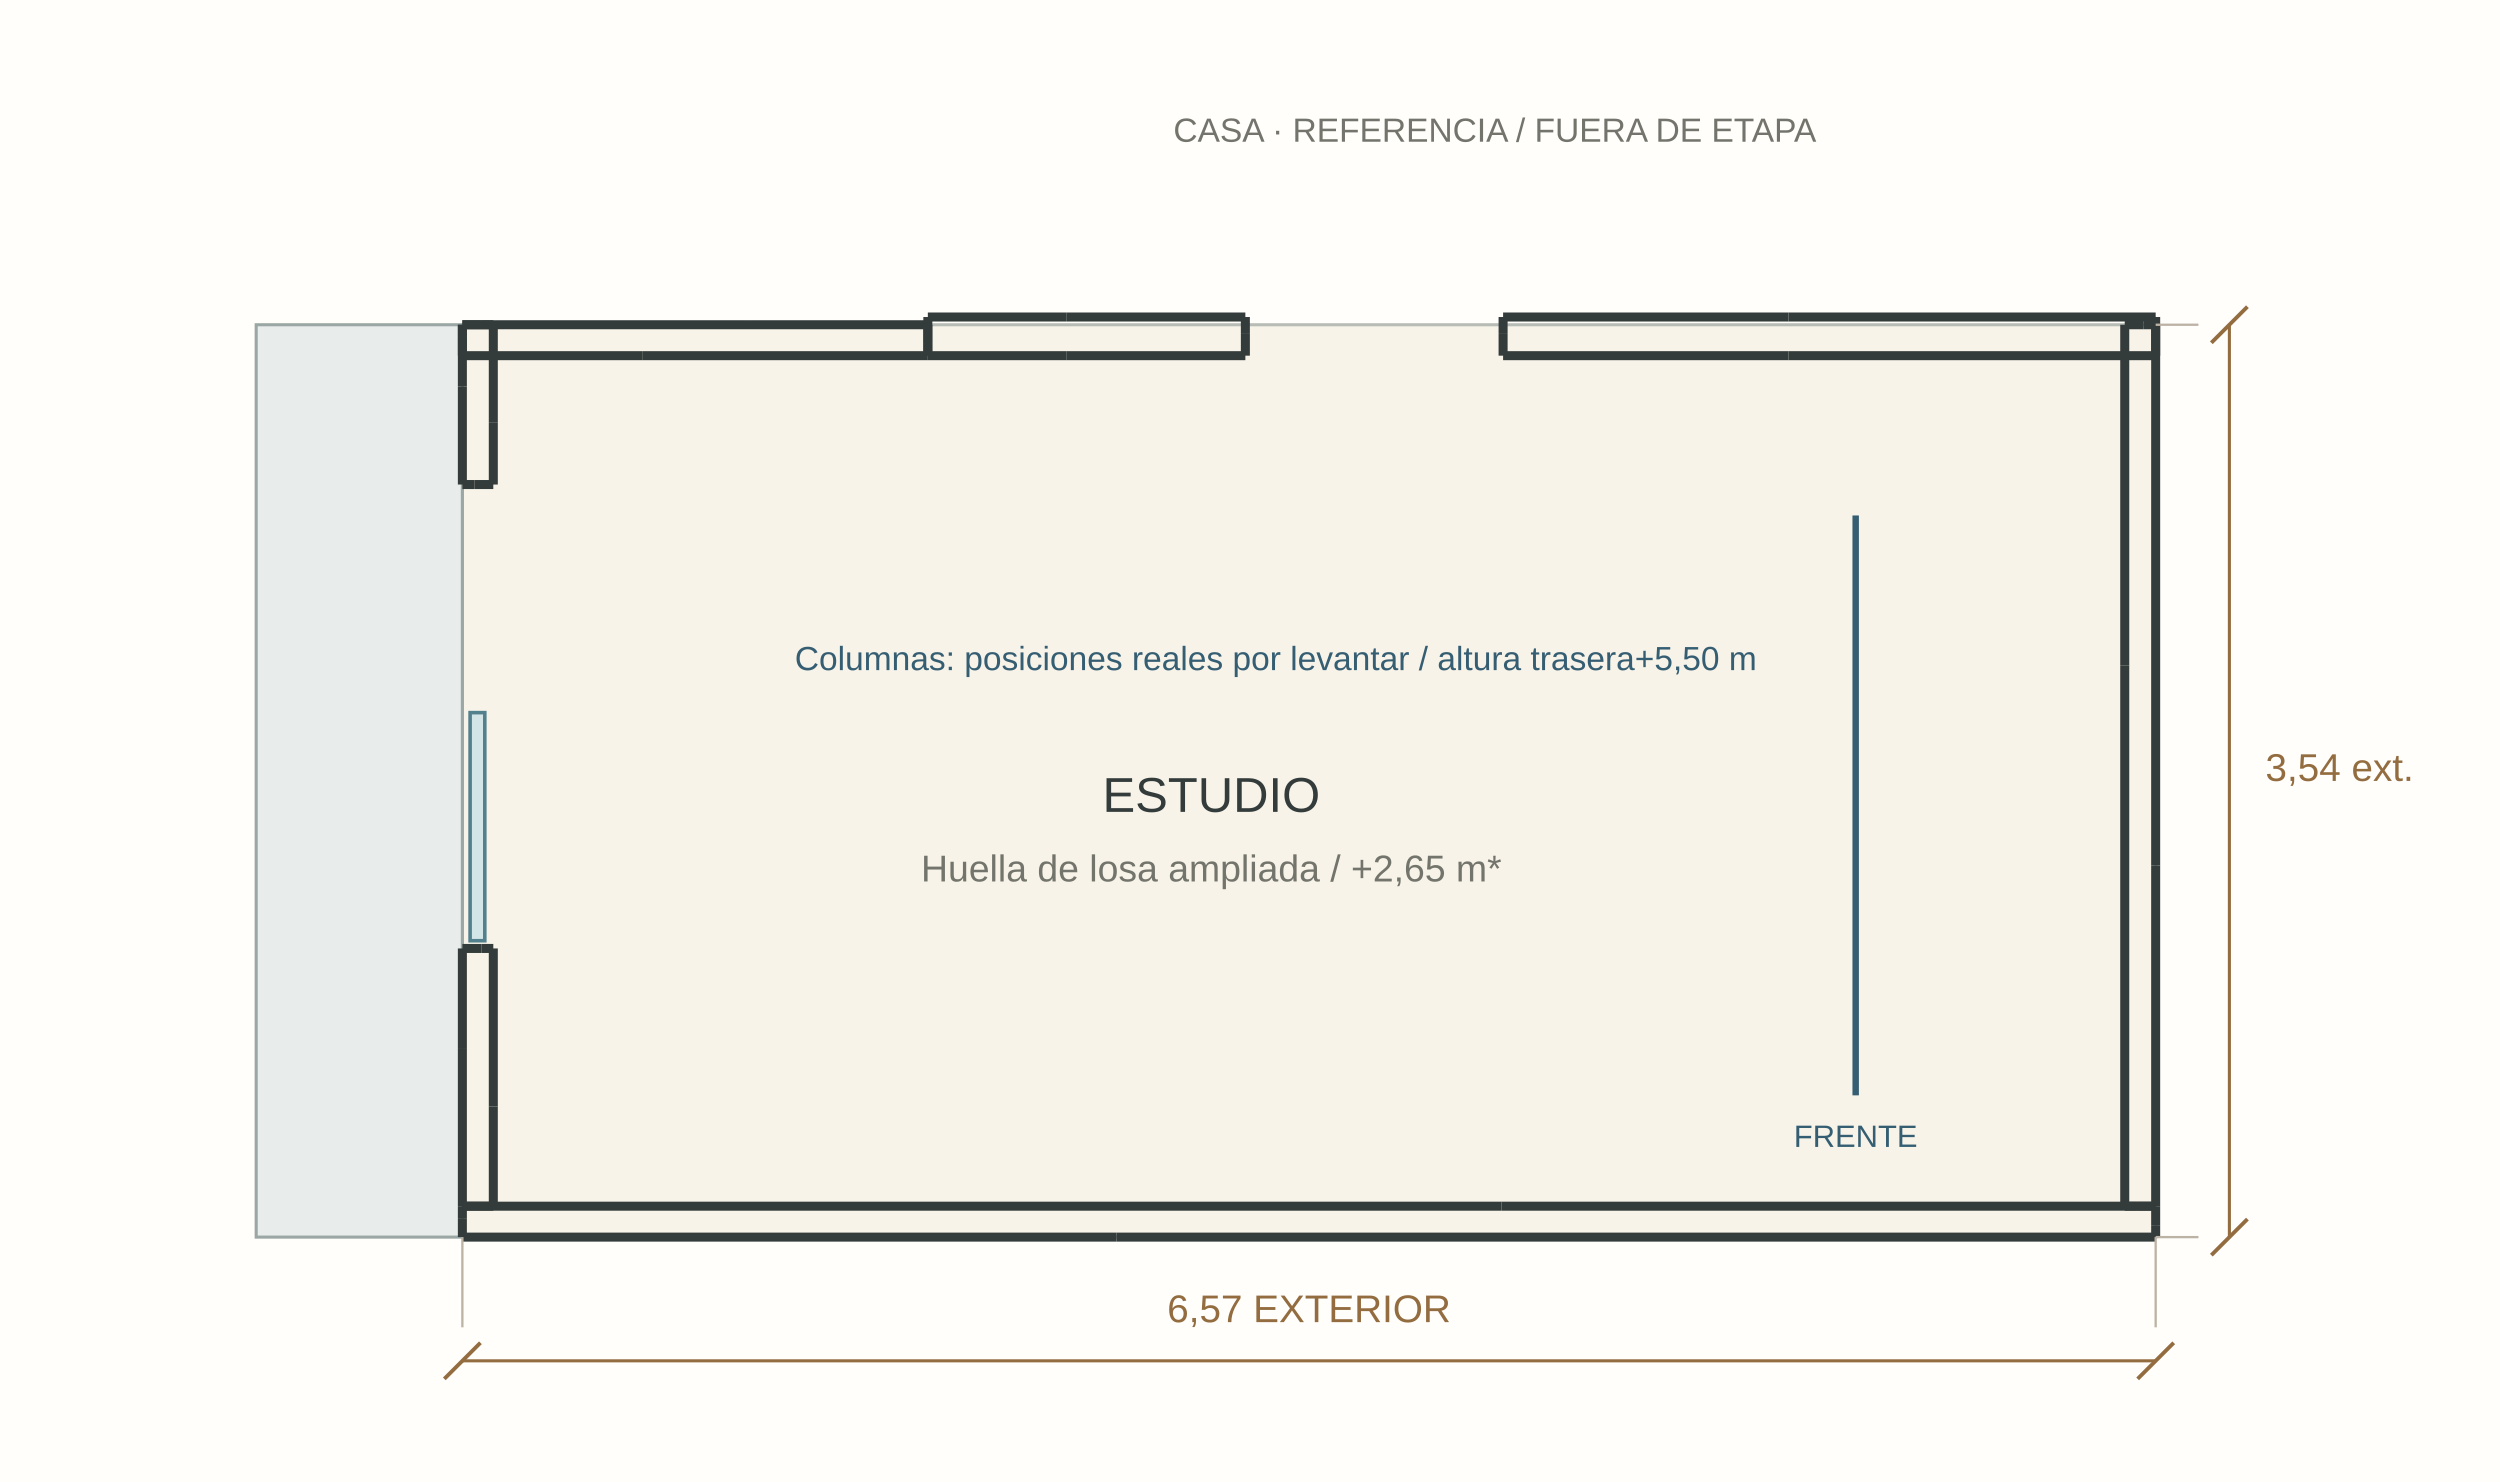
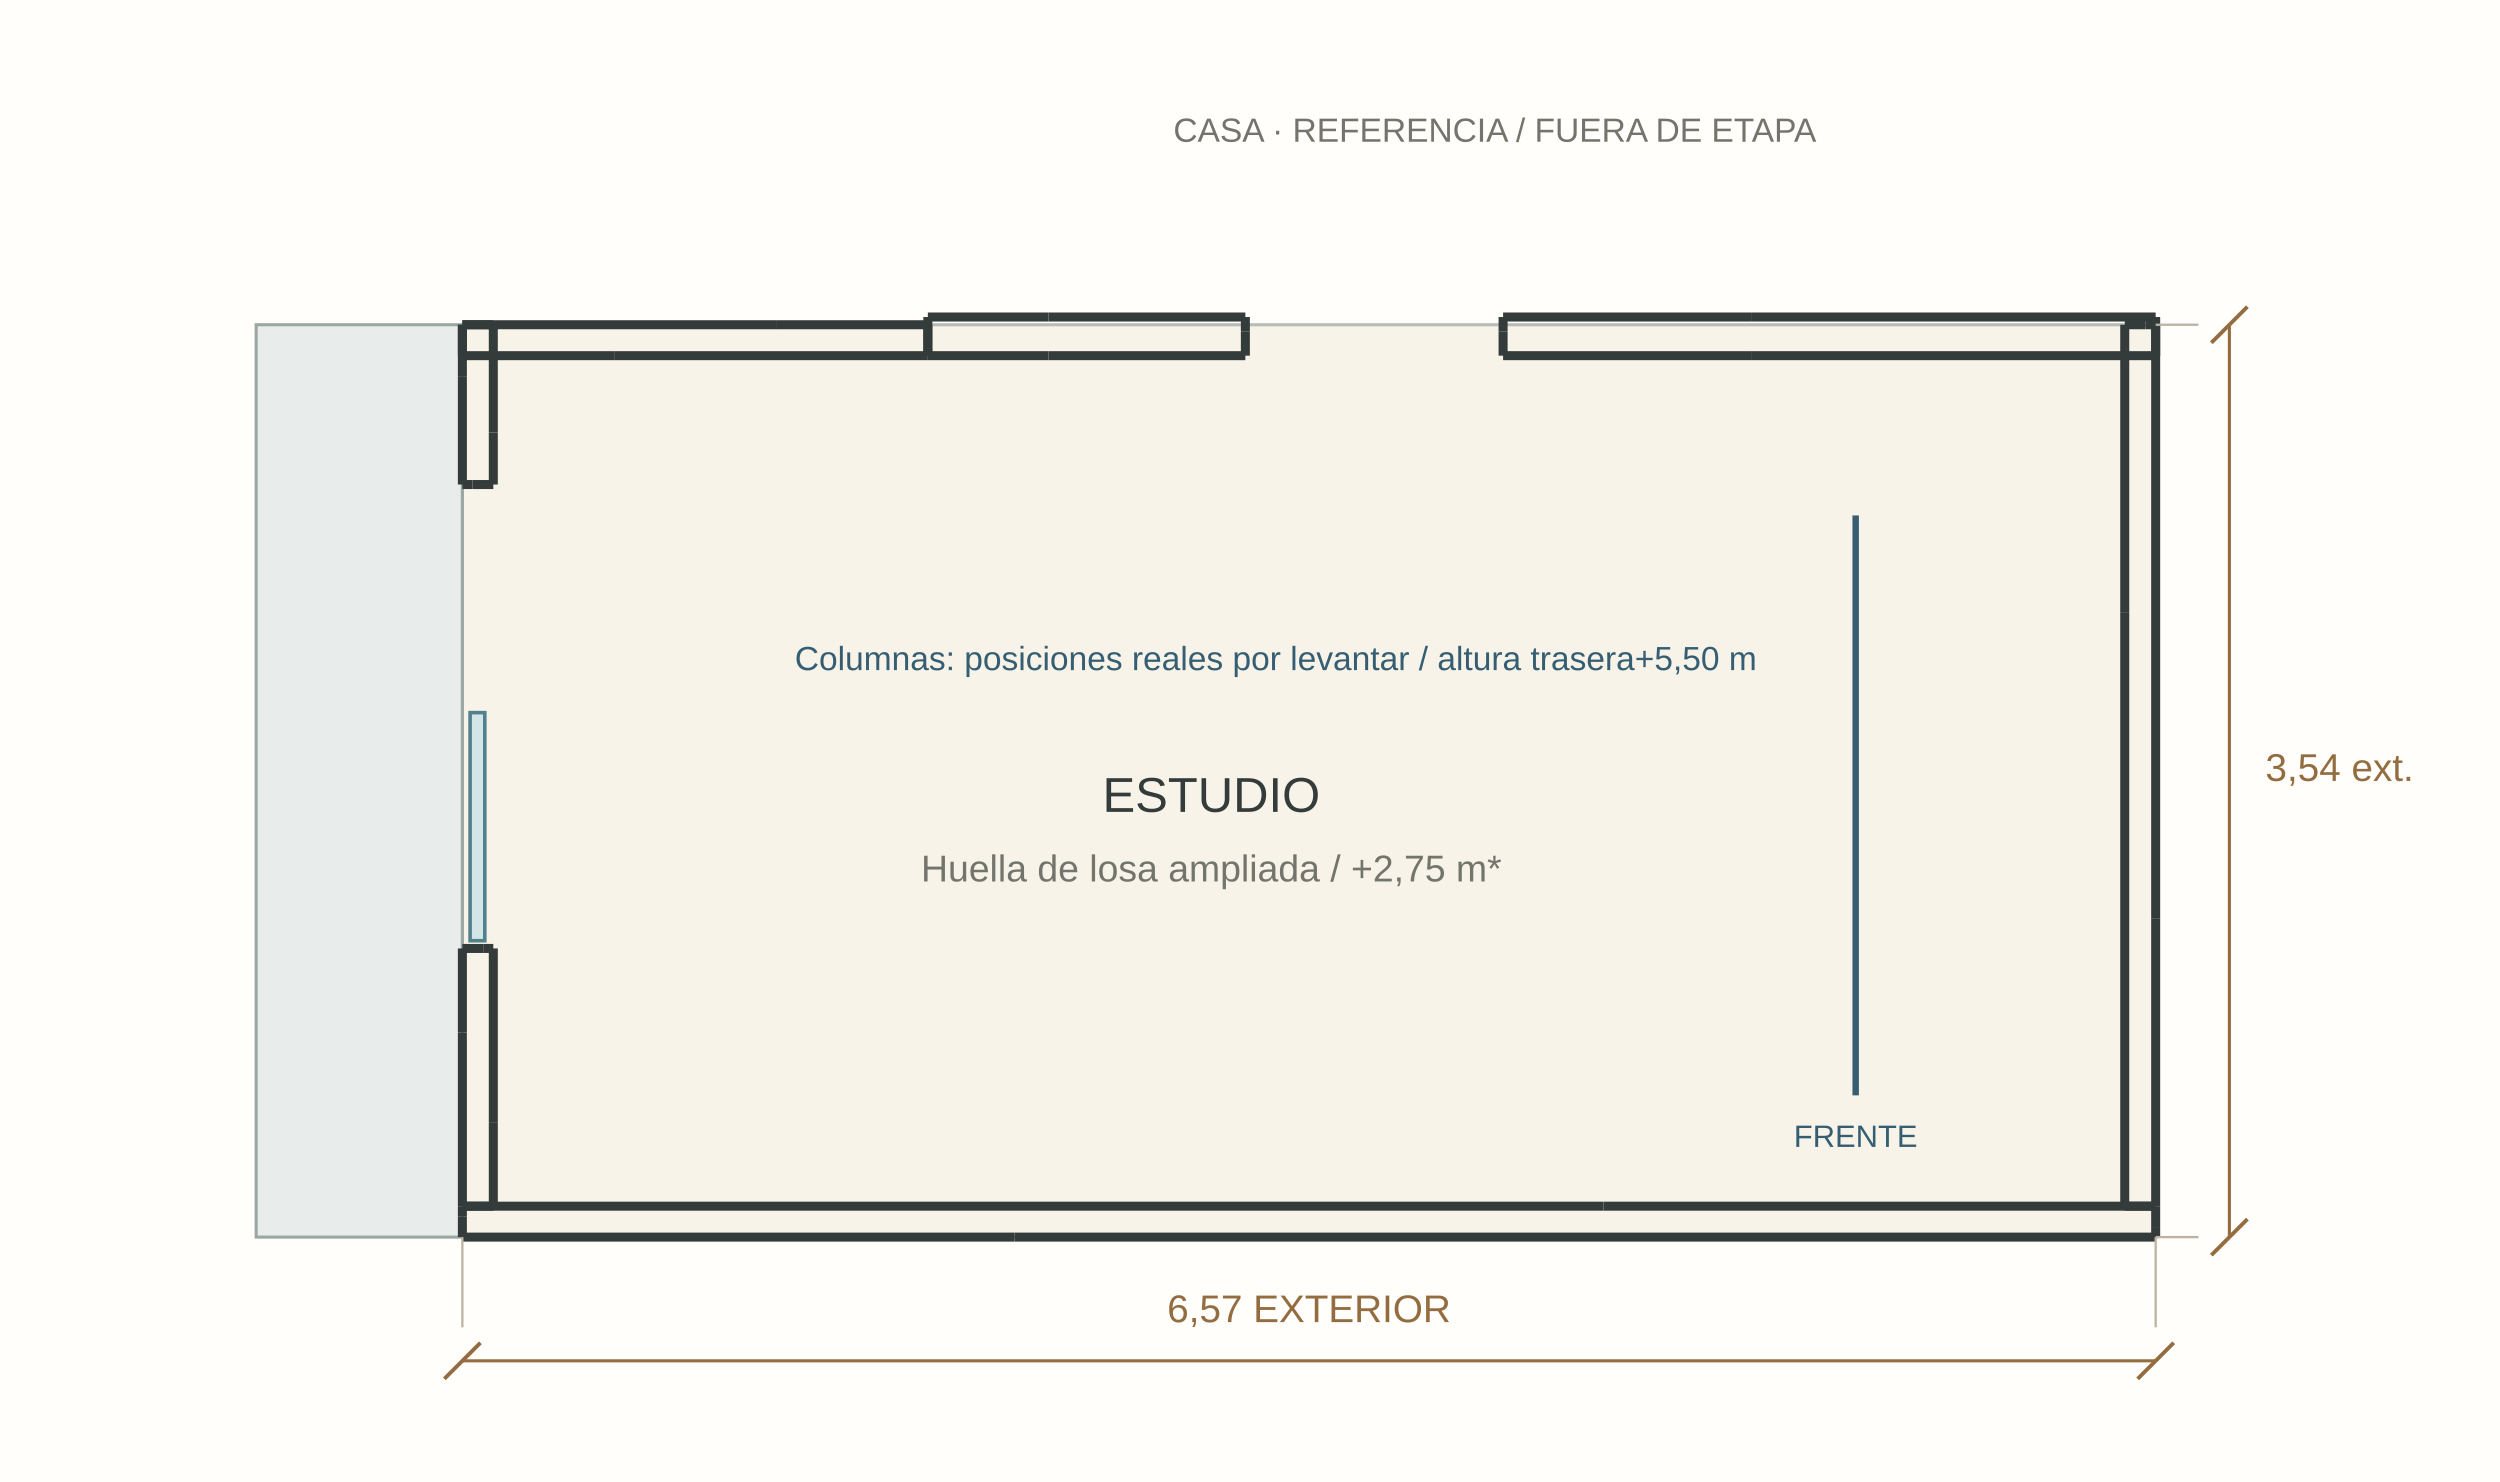
<svg xmlns="http://www.w3.org/2000/svg" viewBox="0 0 776.0 460.0" role="img" aria-label="Acero y altura de referencia · Replanteo de columnas pendiente">
  <rect width="100%" height="100%" fill="#fffefb" />
  <polygon points="143.52,384.0 669.12,384.0 669.12,100.8 143.52,100.8" fill="#f7f3e9" stroke="#b8bcb7" stroke-width="0.96" />
  <polygon points="79.52,384.0 143.52,384.0 143.52,100.8 79.52,100.8" fill="#e8ecea" stroke="#9ba7a4" stroke-width="0.96" />
-   <polyline points="288.0,110.4 288.0,103.65" fill="none" stroke="#343c3b" stroke-width="2.8" />
-   <polyline points="288.0,103.65 288.0,98.4" fill="none" stroke="#343c3b" stroke-width="2.8" />
-   <polyline points="386.56,110.4 331.12,110.4" fill="none" stroke="#343c3b" stroke-width="2.8" />
-   <polyline points="331.12,110.4 288.0,110.4" fill="none" stroke="#343c3b" stroke-width="2.8" />
-   <polyline points="386.56,98.4 331.12,98.4" fill="none" stroke="#343c3b" stroke-width="2.8" />
-   <polyline points="331.12,98.4 288.0,98.4" fill="none" stroke="#343c3b" stroke-width="2.8" />
-   <polyline points="386.56,110.4 386.56,103.65" fill="none" stroke="#343c3b" stroke-width="2.8" />
-   <polyline points="386.56,103.65 386.56,98.4" fill="none" stroke="#343c3b" stroke-width="2.8" />
-   <polyline points="669.12,110.4 555.18,110.4" fill="none" stroke="#343c3b" stroke-width="2.8" />
-   <polyline points="555.18,110.4 466.56,110.4" fill="none" stroke="#343c3b" stroke-width="2.8" />
-   <polyline points="669.12,110.4 669.12,103.65" fill="none" stroke="#343c3b" stroke-width="2.8" />
-   <polyline points="669.12,103.65 669.12,98.4" fill="none" stroke="#343c3b" stroke-width="2.8" />
-   <polyline points="466.56,110.4 466.56,103.65" fill="none" stroke="#343c3b" stroke-width="2.8" />
-   <polyline points="466.56,103.65 466.56,98.4" fill="none" stroke="#343c3b" stroke-width="2.8" />
-   <polyline points="669.12,98.4 555.18,98.4" fill="none" stroke="#343c3b" stroke-width="2.8" />
-   <polyline points="555.18,98.4 466.56,98.4" fill="none" stroke="#343c3b" stroke-width="2.8" />
-   <polyline points="669.12,384.0 346.593,384.0" fill="none" stroke="#343c3b" stroke-width="2.8" />
-   <polyline points="346.593,384.0 143.52,384.0" fill="none" stroke="#343c3b" stroke-width="2.8" />
-   <polyline points="669.12,374.4 669.12,380.291" fill="none" stroke="#343c3b" stroke-width="2.8" />
-   <polyline points="669.12,380.291 669.12,384.0" fill="none" stroke="#343c3b" stroke-width="2.8" />
-   <polyline points="143.52,374.4 466.047,374.4" fill="none" stroke="#343c3b" stroke-width="2.8" />
-   <polyline points="466.047,374.4 669.12,374.4" fill="none" stroke="#343c3b" stroke-width="2.8" />
-   <polyline points="143.52,384.0 143.52,378.109" fill="none" stroke="#343c3b" stroke-width="2.8" />
-   <polyline points="143.52,378.109 143.52,374.4" fill="none" stroke="#343c3b" stroke-width="2.8" />
-   <polyline points="669.12,374.4 663.229,374.4" fill="none" stroke="#343c3b" stroke-width="2.8" />
-   <polyline points="663.229,374.4 659.52,374.4" fill="none" stroke="#343c3b" stroke-width="2.8" />
-   <polyline points="669.12,100.8 669.12,268.691" fill="none" stroke="#343c3b" stroke-width="2.8" />
-   <polyline points="669.12,268.691 669.12,374.4" fill="none" stroke="#343c3b" stroke-width="2.8" />
-   <polyline points="659.52,100.8 665.411,100.8" fill="none" stroke="#343c3b" stroke-width="2.8" />
-   <polyline points="665.411,100.8 669.12,100.8" fill="none" stroke="#343c3b" stroke-width="2.8" />
-   <polyline points="659.52,374.4 659.52,206.509" fill="none" stroke="#343c3b" stroke-width="2.8" />
-   <polyline points="659.52,206.509 659.52,100.8" fill="none" stroke="#343c3b" stroke-width="2.8" />
-   <polyline points="153.12,374.4 147.229,374.4" fill="none" stroke="#343c3b" stroke-width="2.8" />
-   <polyline points="147.229,374.4 143.52,374.4" fill="none" stroke="#343c3b" stroke-width="2.8" />
-   <polyline points="153.12,294.4 153.12,343.491" fill="none" stroke="#343c3b" stroke-width="2.8" />
-   <polyline points="153.12,343.491 153.12,374.4" fill="none" stroke="#343c3b" stroke-width="2.8" />
-   <polyline points="143.52,294.4 149.411,294.4" fill="none" stroke="#343c3b" stroke-width="2.8" />
-   <polyline points="149.411,294.4 153.12,294.4" fill="none" stroke="#343c3b" stroke-width="2.8" />
-   <polyline points="143.52,374.4 143.52,325.309" fill="none" stroke="#343c3b" stroke-width="2.8" />
-   <polyline points="143.52,325.309 143.52,294.4" fill="none" stroke="#343c3b" stroke-width="2.8" />
-   <polyline points="153.12,150.4 147.229,150.4" fill="none" stroke="#343c3b" stroke-width="2.8" />
-   <polyline points="147.229,150.4 143.52,150.4" fill="none" stroke="#343c3b" stroke-width="2.8" />
-   <polyline points="153.12,100.8 153.12,131.236" fill="none" stroke="#343c3b" stroke-width="2.8" />
-   <polyline points="153.12,131.236 153.12,150.4" fill="none" stroke="#343c3b" stroke-width="2.8" />
-   <polyline points="143.52,100.8 149.411,100.8" fill="none" stroke="#343c3b" stroke-width="2.8" />
-   <polyline points="149.411,100.8 153.12,100.8" fill="none" stroke="#343c3b" stroke-width="2.8" />
-   <polyline points="143.52,150.4 143.52,119.964" fill="none" stroke="#343c3b" stroke-width="2.8" />
-   <polyline points="143.52,119.964 143.52,100.8" fill="none" stroke="#343c3b" stroke-width="2.8" />
-   <polyline points="288.0,110.4 199.342,110.4" fill="none" stroke="#343c3b" stroke-width="2.8" />
-   <polyline points="199.342,110.4 143.52,110.4" fill="none" stroke="#343c3b" stroke-width="2.8" />
-   <polyline points="288.0,100.8 288.0,106.691" fill="none" stroke="#343c3b" stroke-width="2.8" />
-   <polyline points="288.0,106.691 288.0,110.4" fill="none" stroke="#343c3b" stroke-width="2.8" />
-   <polyline points="143.52,100.8 232.178,100.8" fill="none" stroke="#343c3b" stroke-width="2.8" />
-   <polyline points="232.178,100.8 288.0,100.8" fill="none" stroke="#343c3b" stroke-width="2.8" />
-   <polyline points="143.52,110.4 143.52,104.509" fill="none" stroke="#343c3b" stroke-width="2.8" />
-   <polyline points="143.52,104.509 143.52,100.8" fill="none" stroke="#343c3b" stroke-width="2.8" />
+   <polyline points="288.0,110.4 288.0,102.96" fill="none" stroke="#343c3b" stroke-width="2.8" />
+   <polyline points="288.0,102.96 288.0,98.4" fill="none" stroke="#343c3b" stroke-width="2.8" />
+   <polyline points="386.56,110.4 325.453,110.4" fill="none" stroke="#343c3b" stroke-width="2.8" />
+   <polyline points="325.453,110.4 288.0,110.4" fill="none" stroke="#343c3b" stroke-width="2.8" />
+   <polyline points="386.56,98.4 325.453,98.4" fill="none" stroke="#343c3b" stroke-width="2.8" />
+   <polyline points="325.453,98.4 288.0,98.4" fill="none" stroke="#343c3b" stroke-width="2.8" />
+   <polyline points="386.56,110.4 386.56,102.96" fill="none" stroke="#343c3b" stroke-width="2.8" />
+   <polyline points="386.56,102.96 386.56,98.4" fill="none" stroke="#343c3b" stroke-width="2.8" />
+   <polyline points="669.12,110.4 543.533,110.4" fill="none" stroke="#343c3b" stroke-width="2.8" />
+   <polyline points="543.533,110.4 466.56,110.4" fill="none" stroke="#343c3b" stroke-width="2.8" />
+   <polyline points="669.12,110.4 669.12,102.96" fill="none" stroke="#343c3b" stroke-width="2.8" />
+   <polyline points="669.12,102.96 669.12,98.4" fill="none" stroke="#343c3b" stroke-width="2.8" />
+   <polyline points="466.56,110.4 466.56,102.96" fill="none" stroke="#343c3b" stroke-width="2.8" />
+   <polyline points="466.56,102.96 466.56,98.4" fill="none" stroke="#343c3b" stroke-width="2.8" />
+   <polyline points="669.12,98.4 543.533,98.4" fill="none" stroke="#343c3b" stroke-width="2.8" />
+   <polyline points="543.533,98.4 466.56,98.4" fill="none" stroke="#343c3b" stroke-width="2.8" />
+   <polyline points="669.12,384.0 314.911,384.0" fill="none" stroke="#343c3b" stroke-width="2.8" />
+   <polyline points="314.911,384.0 143.52,384.0" fill="none" stroke="#343c3b" stroke-width="2.8" />
+   <polyline points="669.12,374.4 669.12,380.87" fill="none" stroke="#343c3b" stroke-width="2.8" />
+   <polyline points="669.12,380.87 669.12,384.0" fill="none" stroke="#343c3b" stroke-width="2.8" />
+   <polyline points="143.52,374.4 497.729,374.4" fill="none" stroke="#343c3b" stroke-width="2.8" />
+   <polyline points="497.729,374.4 669.12,374.4" fill="none" stroke="#343c3b" stroke-width="2.8" />
+   <polyline points="143.52,384.0 143.52,377.53" fill="none" stroke="#343c3b" stroke-width="2.8" />
+   <polyline points="143.52,377.53 143.52,374.4" fill="none" stroke="#343c3b" stroke-width="2.8" />
+   <polyline points="669.12,374.4 662.65,374.4" fill="none" stroke="#343c3b" stroke-width="2.8" />
+   <polyline points="662.65,374.4 659.52,374.4" fill="none" stroke="#343c3b" stroke-width="2.8" />
+   <polyline points="669.12,100.8 669.12,285.183" fill="none" stroke="#343c3b" stroke-width="2.8" />
+   <polyline points="669.12,285.183 669.12,374.4" fill="none" stroke="#343c3b" stroke-width="2.8" />
+   <polyline points="659.52,100.8 665.99,100.8" fill="none" stroke="#343c3b" stroke-width="2.8" />
+   <polyline points="665.99,100.8 669.12,100.8" fill="none" stroke="#343c3b" stroke-width="2.8" />
+   <polyline points="659.52,374.4 659.52,190.017" fill="none" stroke="#343c3b" stroke-width="2.8" />
+   <polyline points="659.52,190.017 659.52,100.8" fill="none" stroke="#343c3b" stroke-width="2.8" />
+   <polyline points="153.12,374.4 146.65,374.4" fill="none" stroke="#343c3b" stroke-width="2.8" />
+   <polyline points="146.65,374.4 143.52,374.4" fill="none" stroke="#343c3b" stroke-width="2.8" />
+   <polyline points="153.12,294.4 153.12,348.313" fill="none" stroke="#343c3b" stroke-width="2.8" />
+   <polyline points="153.12,348.313 153.12,374.4" fill="none" stroke="#343c3b" stroke-width="2.8" />
+   <polyline points="143.52,294.4 149.99,294.4" fill="none" stroke="#343c3b" stroke-width="2.8" />
+   <polyline points="149.99,294.4 153.12,294.4" fill="none" stroke="#343c3b" stroke-width="2.8" />
+   <polyline points="143.52,374.4 143.52,320.487" fill="none" stroke="#343c3b" stroke-width="2.8" />
+   <polyline points="143.52,320.487 143.52,294.4" fill="none" stroke="#343c3b" stroke-width="2.8" />
+   <polyline points="153.12,150.4 146.65,150.4" fill="none" stroke="#343c3b" stroke-width="2.8" />
+   <polyline points="146.65,150.4 143.52,150.4" fill="none" stroke="#343c3b" stroke-width="2.8" />
+   <polyline points="153.12,100.8 153.12,134.226" fill="none" stroke="#343c3b" stroke-width="2.8" />
+   <polyline points="153.12,134.226 153.12,150.4" fill="none" stroke="#343c3b" stroke-width="2.8" />
+   <polyline points="143.52,100.8 149.99,100.8" fill="none" stroke="#343c3b" stroke-width="2.8" />
+   <polyline points="149.99,100.8 153.12,100.8" fill="none" stroke="#343c3b" stroke-width="2.8" />
+   <polyline points="143.52,150.4 143.52,116.974" fill="none" stroke="#343c3b" stroke-width="2.8" />
+   <polyline points="143.52,116.974 143.52,100.8" fill="none" stroke="#343c3b" stroke-width="2.8" />
+   <polyline points="288.0,110.4 190.633,110.4" fill="none" stroke="#343c3b" stroke-width="2.8" />
+   <polyline points="190.633,110.4 143.52,110.4" fill="none" stroke="#343c3b" stroke-width="2.8" />
+   <polyline points="288.0,100.8 288.0,107.27" fill="none" stroke="#343c3b" stroke-width="2.8" />
+   <polyline points="288.0,107.27 288.0,110.4" fill="none" stroke="#343c3b" stroke-width="2.8" />
+   <polyline points="143.52,100.8 240.887,100.8" fill="none" stroke="#343c3b" stroke-width="2.8" />
+   <polyline points="240.887,100.8 288.0,100.8" fill="none" stroke="#343c3b" stroke-width="2.8" />
+   <polyline points="143.52,110.4 143.52,103.93" fill="none" stroke="#343c3b" stroke-width="2.8" />
+   <polyline points="143.52,103.93 143.52,100.8" fill="none" stroke="#343c3b" stroke-width="2.8" />
  <polygon points="145.92,292.0 150.48,292.0 150.48,221.2 145.92,221.2" fill="#d4e5e7" stroke="#52818d" stroke-width="1.12" />
  <text x="376.0" y="252.0" font-family="Arial,sans-serif" font-size="15.2" fill="#343c3b" text-anchor="middle">ESTUDIO</text>
-   <text x="376.0" y="273.6" font-family="Arial,sans-serif" font-size="11.6" fill="#73746b" text-anchor="middle">Huella de losa ampliada / +2,65 m*</text>
+   <text x="376.0" y="273.6" font-family="Arial,sans-serif" font-size="11.6" fill="#73746b" text-anchor="middle">Huella de losa ampliada / +2,75 m*</text>
  <polyline points="143.52,384.0 143.52,412.0" fill="none" stroke="#bdb3a4" stroke-width="0.72" data-plan-dimensions="true" />
  <polyline points="669.12,384.0 669.12,412.0" fill="none" stroke="#bdb3a4" stroke-width="0.72" data-plan-dimensions="true" />
  <polyline points="143.52,422.4 669.12,422.4" fill="none" stroke="#936c40" stroke-width="0.96" data-plan-dimensions="true" />
  <polyline points="137.92,428.0 149.12,416.8" fill="none" stroke="#936c40" stroke-width="1.2" data-plan-dimensions="true" />
  <polyline points="663.52,428.0 674.72,416.8" fill="none" stroke="#936c40" stroke-width="1.2" data-plan-dimensions="true" />
  <text x="406.32" y="410.4" font-family="Arial,sans-serif" font-size="12.0" fill="#936c40" text-anchor="middle" data-plan-dimensions="true">6,57 EXTERIOR</text>
  <polyline points="669.12,384.0 682.4,384.0" fill="none" stroke="#bdb3a4" stroke-width="0.72" data-plan-dimensions="true" />
  <polyline points="669.12,100.8 682.4,100.8" fill="none" stroke="#bdb3a4" stroke-width="0.72" data-plan-dimensions="true" />
  <polyline points="692.0,384.0 692.0,100.8" fill="none" stroke="#936c40" stroke-width="0.96" data-plan-dimensions="true" />
  <polyline points="686.4,389.6 697.6,378.4" fill="none" stroke="#936c40" stroke-width="1.2" data-plan-dimensions="true" />
  <polyline points="686.4,106.4 697.6,95.2" fill="none" stroke="#936c40" stroke-width="1.2" data-plan-dimensions="true" />
  <text x="703.2" y="242.4" font-family="Arial,sans-serif" font-size="12.0" fill="#936c40" text-anchor="start" data-plan-dimensions="true">3,54 ext.</text>
  <text x="464.0" y="44.0" font-family="Arial,sans-serif" font-size="10.4" fill="#73746b" text-anchor="middle">CASA · REFERENCIA / FUERA DE ETAPA</text>
  <text x="396.0" y="208.0" font-family="Arial,sans-serif" font-size="10.4" fill="#365e73" text-anchor="middle">Columnas: posiciones reales por levantar / altura trasera+5,50 m</text>
  <polyline points="576.0,160.0 576.0,340.0" fill="none" stroke="#365e73" stroke-width="2.0" />
  <text x="576.0" y="356.0" font-family="Arial,sans-serif" font-size="9.6" fill="#365e73" text-anchor="middle">FRENTE</text>
</svg>
